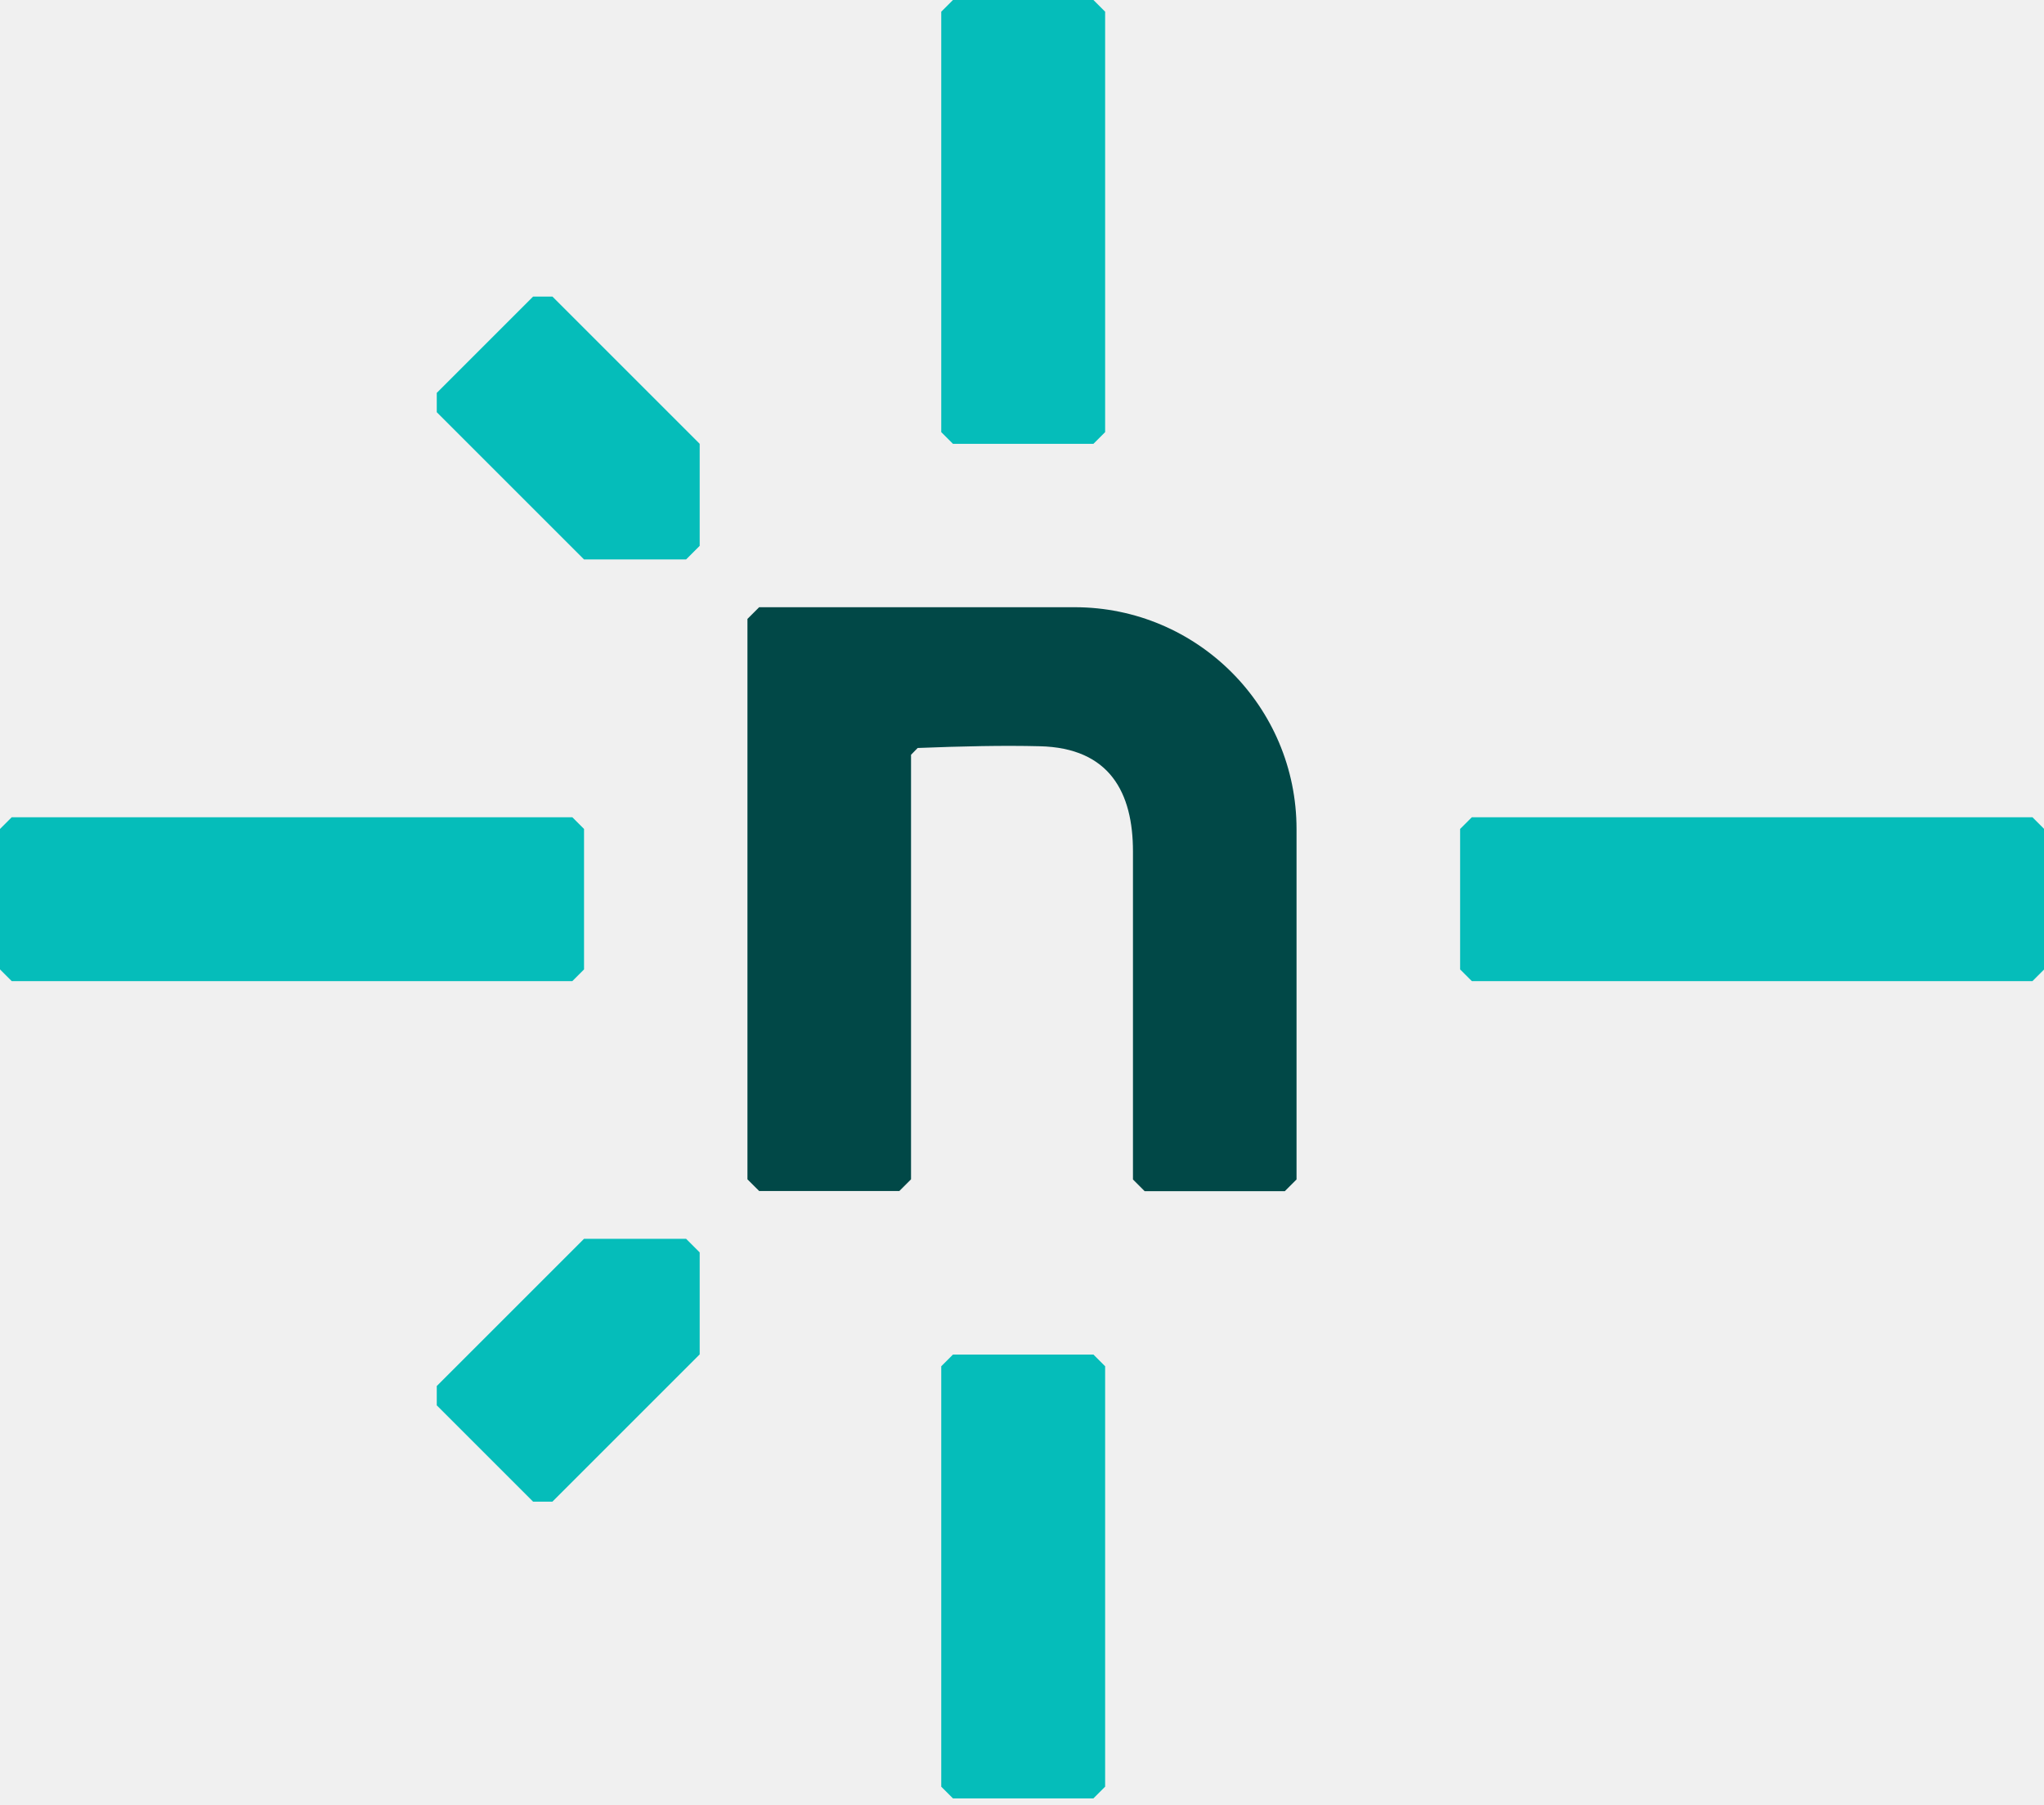
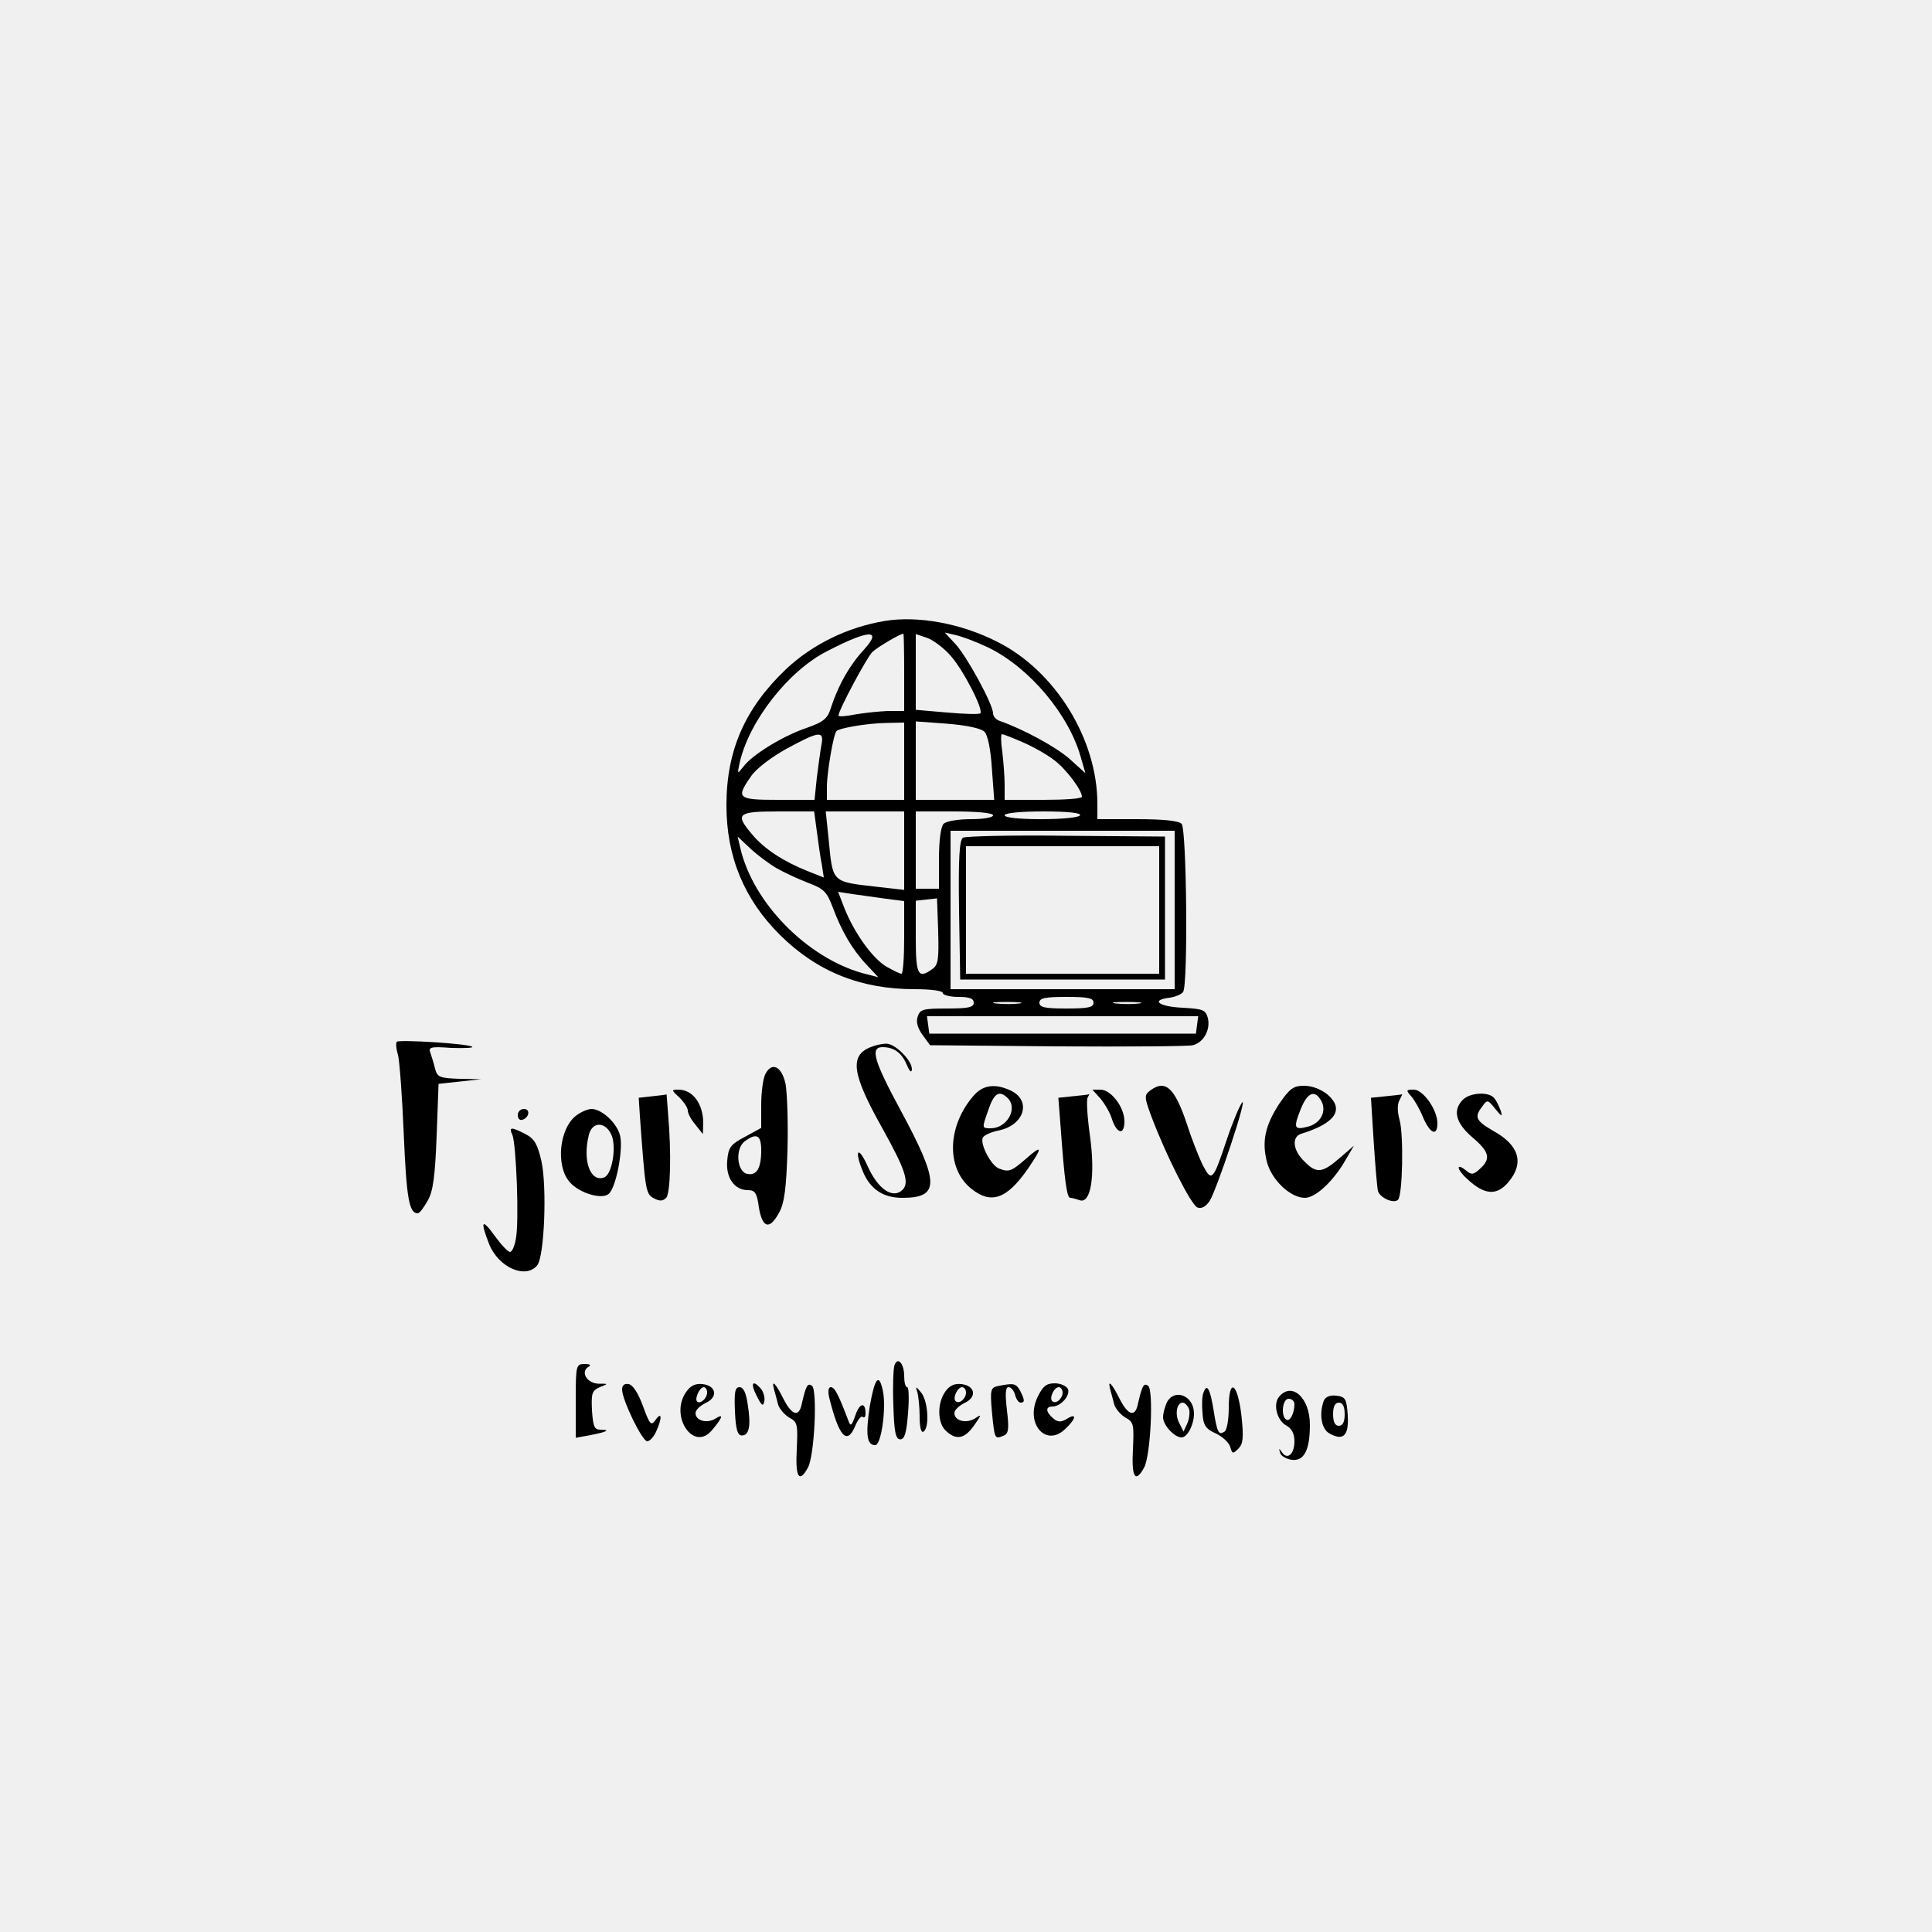
- <svg xmlns="http://www.w3.org/2000/svg" width="128" height="113" viewBox="0 0 128 113" fill="none">
-   <g clip-path="url(#clip0_236_138)">
-     <path d="M34.593 94.051H33.384L27.351 88.018V86.809L36.574 77.587H42.964L43.816 78.439V84.828L34.593 94.051Z" fill="#05BDBA" />
-     <path d="M27.351 25.816V24.607L33.384 18.574H34.593L43.816 27.797V34.187L42.964 35.039H36.574L27.351 25.816Z" fill="#05BDBA" />
-     <path d="M80.459 74.605H71.682L70.949 73.872V53.326C70.949 49.67 69.513 46.837 65.105 46.738C62.836 46.679 60.24 46.738 57.467 46.847L57.051 47.273V73.862L56.318 74.595H47.541L46.807 73.862V38.764L47.541 38.031H67.294C74.971 38.031 81.192 44.252 81.192 51.929V73.872L80.459 74.605Z" fill="#014847" />
-     <path d="M35.841 61.449H0.733L0 60.716V51.919L0.733 51.186H35.841L36.574 51.919V60.716L35.841 61.449Z" fill="#05BDBA" />
-     <path d="M127.277 61.449H92.169L91.436 60.716V51.919L92.169 51.186H127.277L128.01 51.919V60.716L127.277 61.449Z" fill="#05BDBA" />
-     <path d="M58.943 27.064V0.733L59.676 0H68.473L69.206 0.733V27.064L68.473 27.797H59.676L58.943 27.064Z" fill="#05BDBA" />
-     <path d="M58.943 111.902V85.571L59.676 84.838H68.473L69.206 85.571V111.902L68.473 112.635H59.676L58.943 111.902Z" fill="#05BDBA" />
+ <svg xmlns="http://www.w3.org/2000/svg" version="1.0" width="500pt" height="500pt" viewBox="0 0 500 500" preserveAspectRatio="xMidYMid meet">
+   <g transform="translate(0,500) scale(0.1,-0.1)" fill="#000000" stroke="none">
+     <path d="M2290 3393 c-97 -16 -188 -61 -256 -125 -106 -101 -154 -210 -154 -352 0 -133 46 -244 139 -336 96 -95 209 -140 348 -140 42 0 73 -4 73 -10 0 -5 18 -10 40 -10 29 0 40 -4 40 -15 0 -12 -14 -15 -69 -15 -62 0 -70 -2 -76 -21 -5 -14 0 -30 13 -48 l19 -26 329 -3 c181 -1 339 0 351 3 28 7 46 40 39 70 -6 22 -13 24 -66 27 -62 3 -83 20 -33 26 15 2 31 9 35 15 13 21 9 422 -4 435 -8 8 -48 12 -115 12 l-103 0 0 40 c0 167 -109 344 -259 419 -94 48 -206 68 -291 54z m-53 -73 c-38 -41 -67 -92 -86 -150 -9 -30 -19 -38 -64 -54 -62 -21 -141 -70 -163 -100 -16 -20 -16 -20 -10 9 24 108 126 239 227 290 108 56 143 57 96 5z m103 -60 l0 -100 -42 0 c-24 -1 -62 -5 -85 -9 -24 -5 -43 -6 -43 -3 0 14 74 152 88 165 14 13 72 47 80 47 1 0 2 -45 2 -100z m121 42 c32 -36 85 -139 76 -148 -2 -3 -41 -2 -86 2 l-81 7 0 98 0 98 30 -10 c16 -6 44 -27 61 -47z m97 22 c107 -52 210 -175 240 -287 l11 -38 -41 37 c-35 31 -120 77 -180 98 -10 3 -18 12 -18 20 0 23 -68 148 -98 180 l-27 29 30 -7 c17 -4 54 -18 83 -32z m-218 -294 l0 -100 -100 0 -100 0 0 34 c0 36 17 137 25 144 8 8 78 20 128 21 l47 1 0 -100z m208 76 c8 -8 16 -45 19 -95 l6 -81 -102 0 -101 0 0 101 0 102 82 -6 c49 -4 88 -12 96 -21z m-422 -33 c-3 -16 -8 -54 -12 -85 l-6 -58 -94 0 c-105 0 -110 4 -71 60 13 20 51 49 92 72 85 46 98 48 91 11z m521 6 c26 -11 63 -32 81 -46 31 -23 72 -78 72 -95 0 -5 -45 -8 -100 -8 l-100 0 0 39 c0 21 -3 59 -6 85 -4 25 -4 46 -1 46 3 0 27 -9 54 -21z m-533 -231 c4 -29 9 -68 13 -86 l5 -33 -43 17 c-62 25 -111 57 -142 94 -46 54 -39 60 67 60 l93 0 7 -52z m226 -49 l0 -102 -62 7 c-129 15 -122 8 -134 129 l-7 67 102 0 101 0 0 -101z m230 91 c0 -6 -26 -10 -58 -10 -32 0 -63 -5 -70 -12 -7 -7 -12 -43 -12 -90 l0 -78 -30 0 -30 0 0 100 0 100 100 0 c60 0 100 -4 100 -10z m225 0 c-3 -6 -48 -10 -101 -10 -56 0 -94 4 -94 10 0 6 40 10 101 10 64 0 98 -4 94 -10z m245 -245 l0 -205 -290 0 -290 0 0 205 0 205 290 0 290 0 0 -205z m-1030 108 c19 -11 56 -28 82 -38 40 -15 48 -23 63 -63 23 -62 51 -110 88 -149 l30 -32 -39 10 c-145 40 -285 182 -318 324 l-7 30 33 -31 c18 -17 49 -40 68 -51z m283 -79 l47 -6 0 -94 c0 -52 -3 -94 -7 -94 -5 0 -22 9 -40 19 -36 22 -82 87 -107 149 l-17 44 38 -6 c21 -3 59 -8 86 -12z m121 -181 c-38 -28 -44 -17 -44 81 l0 95 28 3 27 3 3 -85 c2 -71 0 -87 -14 -97z m416 -88 c0 -12 -14 -15 -70 -15 -56 0 -70 3 -70 15 0 12 14 15 70 15 56 0 70 -3 70 -15z m-192 -2 c-15 -2 -42 -2 -60 0 -18 2 -6 4 27 4 33 0 48 -2 33 -4z m310 0 c-15 -2 -42 -2 -60 0 -18 2 -6 4 27 4 33 0 48 -2 33 -4z m150 -55 l-3 -23 -345 0 -345 0 -3 23 -3 22 351 0 351 0 -3 -22z" />
+     <path d="M2492 2832 c-9 -7 -12 -51 -10 -188 l3 -179 265 0 265 0 0 185 0 185 -255 2 c-140 2 -261 -1 -268 -5z m508 -187 l0 -165 -250 0 -250 0 0 165 0 165 250 0 250 0 0 -165z" />
+     <path d="M1027 2304 c-3 -3 -2 -18 3 -34 4 -15 11 -109 15 -207 7 -165 14 -203 36 -203 5 0 16 15 26 33 14 24 19 64 23 167 l5 135 55 6 55 6 -56 1 c-51 2 -57 4 -63 26 -3 13 -9 32 -12 41 -6 15 0 17 54 13 34 -1 58 0 54 3 -9 8 -188 19 -195 13z" />
+     <path d="M2253 2290 c-55 -22 -48 -70 30 -209 60 -108 71 -141 53 -160 -25 -25 -64 1 -91 62 -25 55 -35 40 -11 -17 19 -44 52 -66 101 -66 98 0 97 39 -5 228 -68 126 -79 162 -46 162 29 0 49 -14 62 -44 8 -19 13 -24 14 -13 0 23 -44 67 -67 66 -10 0 -28 -4 -40 -9z" />
+     <path d="M1981 2221 c-6 -11 -11 -47 -11 -80 l0 -60 -42 -23 c-38 -20 -43 -28 -46 -62 -4 -44 19 -76 53 -76 19 0 24 -7 29 -45 9 -54 28 -59 53 -12 13 24 18 62 21 162 2 72 -1 148 -5 170 -10 45 -35 58 -52 26z m-11 -198 c0 -47 -12 -66 -36 -61 -27 5 -32 65 -7 84 31 23 43 17 43 -23z" />
+     <path d="M2523 2168 c-71 -78 -76 -189 -11 -243 52 -43 93 -29 148 50 39 57 38 64 -5 26 -38 -33 -44 -35 -70 -25 -20 8 -48 61 -42 79 3 7 21 15 40 19 68 13 88 78 32 104 -39 18 -69 14 -92 -10z m85 -10 c27 -27 -2 -78 -44 -78 -23 0 -23 0 -7 45 15 46 29 55 51 33z" />
+     <path d="M2977 2178 c-16 -12 -16 -17 3 -68 38 -101 103 -229 119 -235 10 -4 21 2 31 16 19 29 102 280 84 255 -7 -10 -25 -53 -39 -95 -36 -108 -39 -111 -63 -65 -10 21 -29 69 -41 107 -31 92 -55 114 -94 85z" />
+     <path d="M3311 2144 c-37 -57 -46 -98 -32 -152 13 -47 61 -92 98 -92 28 0 75 44 107 101 l20 34 -37 -32 c-45 -39 -60 -41 -92 -8 -29 28 -33 63 -7 71 88 27 112 63 68 101 -17 14 -40 23 -61 23 -28 0 -37 -7 -64 -46z m109 6 c14 -27 -3 -58 -36 -66 -35 -9 -37 -3 -18 45 18 45 37 52 54 21z" />
+     <path d="M1758 2160 c12 -12 22 -27 22 -34 0 -8 9 -24 20 -37 l19 -24 1 28 c0 50 -27 87 -64 87 -19 0 -19 -1 2 -20z" />
+     <path d="M2847 2158 c11 -13 25 -36 30 -52 13 -41 33 -45 33 -8 0 37 -35 82 -62 82 l-21 0 20 -22z" />
+     <path d="M3652 2163 c9 -10 23 -35 31 -55 18 -42 37 -50 37 -15 0 35 -37 87 -61 87 -20 0 -21 -1 -7 -17z" />
+     <path d="M1689 2163 l-36 -4 3 -47 c14 -193 15 -202 36 -213 15 -8 23 -8 32 1 11 11 14 115 5 217 -2 29 -4 52 -4 51 0 -1 -16 -3 -36 -5z" />
+     <path d="M2777 2163 l-38 -4 6 -77 c10 -139 16 -182 25 -182 5 0 15 -3 24 -6 29 -11 41 63 27 165 -7 50 -10 95 -6 101 3 5 5 9 3 8 -2 -1 -20 -3 -41 -5z" />
+     <path d="M3587 2163 l-39 -4 7 -112 c4 -62 9 -120 11 -129 5 -18 41 -34 52 -23 12 11 15 169 4 207 -6 21 -6 41 0 51 5 10 8 16 6 15 -2 -1 -20 -3 -41 -5z" />
+     <path d="M3786 2154 c-27 -27 -19 -60 24 -97 45 -38 49 -56 20 -82 -16 -15 -22 -16 -35 -5 -28 23 -26 4 3 -22 44 -41 76 -43 106 -7 41 49 28 95 -39 132 -45 26 -50 36 -30 62 14 20 15 20 35 -5 16 -20 19 -21 14 -5 -4 11 -11 26 -17 33 -13 17 -62 15 -81 -4z" />
+     <path d="M1340 2114 c0 -9 5 -14 12 -12 18 6 21 28 4 28 -9 0 -16 -7 -16 -16z" />
+     <path d="M1494 2115 c-47 -32 -57 -133 -19 -175 25 -28 82 -45 100 -30 19 15 38 113 30 150 -7 32 -47 70 -74 70 -9 0 -26 -7 -37 -15z m90 -56 c11 -34 -1 -98 -20 -106 -36 -14 -57 43 -40 110 9 37 46 34 60 -4z" />
+     <path d="M1326 2063 c10 -24 18 -226 9 -269 -3 -19 -10 -34 -15 -34 -6 0 -23 19 -40 42 -33 46 -38 39 -14 -22 24 -60 94 -91 124 -55 19 22 26 204 11 271 -10 43 -18 57 -41 69 -37 19 -44 19 -34 -2z" />
+     <path d="M2315 1467 c-3 -7 -5 -54 -3 -103 2 -71 6 -89 18 -89 11 0 16 16 20 68 3 37 2 67 -2 67 -5 0 -8 13 -8 29 0 32 -17 51 -25 28z" />
+     <path d="M1490 1375 l0 -96 38 7 c42 8 54 14 26 14 -16 0 -19 8 -22 50 -2 44 0 51 20 60 23 9 23 9 -3 9 -30 1 -47 30 -27 43 9 5 6 8 -9 8 -22 0 -23 -3 -23 -95z" />
+     <path d="M2251 1361 c-11 -73 -8 -101 14 -101 16 0 29 97 20 140 -10 48 -21 35 -34 -39z" />
+     <path d="M1610 1404 c0 -27 52 -134 65 -134 6 0 17 11 23 25 16 35 15 53 -1 31 -12 -17 -15 -14 -33 35 -12 33 -26 55 -37 57 -11 2 -17 -3 -17 -14z" />
+     <path d="M1776 1398 c-44 -62 18 -156 66 -100 28 33 32 45 10 31 -22 -14 -52 -6 -52 14 0 8 12 19 26 26 33 15 28 45 -8 49 -18 2 -31 -4 -42 -20z m54 -2 c0 -15 -18 -31 -26 -23 -7 7 7 37 17 37 5 0 9 -6 9 -14z" />
+     <path d="M1958 1388 c13 -26 17 -29 20 -15 2 10 -2 24 -8 32 -22 26 -29 16 -12 -17z" />
+     <path d="M2003 1405 c3 -11 8 -29 11 -41 4 -11 17 -26 29 -33 21 -11 22 -18 19 -82 -4 -72 6 -89 29 -47 17 31 25 203 10 212 -11 7 -15 1 -26 -47 -7 -35 -25 -31 -47 12 -20 40 -32 53 -25 26z" />
+     <path d="M2446 1398 c-21 -30 -20 -81 2 -101 27 -25 48 -21 73 14 20 29 20 30 2 18 -23 -14 -53 -6 -53 14 0 8 12 19 26 26 33 15 28 45 -8 49 -18 2 -31 -4 -42 -20z m54 -2 c0 -16 -18 -31 -27 -22 -8 8 5 36 17 36 5 0 10 -6 10 -14z" />
+     <path d="M2583 1413 c-19 -4 -21 -9 -16 -66 7 -71 7 -72 29 -63 14 5 16 16 10 66 -5 42 -4 60 4 60 7 0 14 -9 17 -20 3 -11 9 -20 14 -20 12 0 11 7 -1 31 -11 19 -16 20 -57 12z" />
+     <path d="M2685 1384 c-32 -68 21 -130 71 -83 29 27 32 44 5 27 -15 -9 -23 -9 -35 1 -20 17 -21 31 -2 31 21 0 46 28 40 45 -4 8 -19 15 -34 15 -22 0 -31 -7 -45 -36z m65 12 c0 -16 -18 -31 -27 -22 -8 8 5 36 17 36 5 0 10 -6 10 -14z" />
+     <path d="M2873 1405 c3 -11 8 -29 11 -41 4 -11 17 -26 29 -33 21 -11 22 -18 19 -82 -4 -72 6 -89 29 -47 17 31 25 203 10 212 -11 7 -15 1 -26 -47 -7 -35 -25 -31 -47 12 -20 40 -32 53 -25 26z" />
+     <path d="M1902 1348 c2 -48 7 -63 18 -63 19 0 24 26 15 81 -4 29 -11 44 -21 44 -12 0 -14 -13 -12 -62z" />
+     <path d="M2146 1383 c25 -101 46 -124 67 -74 7 17 16 28 20 24 4 -3 7 0 7 9 0 30 -15 28 -26 -4 -10 -29 -13 -31 -19 -13 -26 68 -35 85 -45 85 -6 0 -8 -10 -4 -27z" />
+     <path d="M2374 1397 c3 -10 6 -39 6 -63 0 -28 4 -43 10 -39 16 10 12 79 -6 101 -14 17 -15 17 -10 1z" />
+     <path d="M3115 1397 c-4 -8 -5 -32 -3 -53 2 -33 8 -42 35 -54 17 -8 34 -24 37 -35 5 -18 7 -18 21 -4 12 12 14 28 8 84 -10 87 -33 102 -33 21 0 -30 -5 -58 -11 -61 -15 -10 -19 -3 -28 54 -9 56 -17 72 -26 48z" />
+     <path d="M3310 1385 c-16 -20 -5 -62 20 -75 13 -7 20 -21 20 -40 0 -33 -18 -49 -32 -29 -8 12 -9 11 -5 -1 2 -8 16 -16 30 -18 32 -4 47 25 47 91 0 70 -47 112 -80 72z m40 -19 c0 -24 -12 -46 -21 -40 -15 9 -10 54 6 54 8 0 15 -6 15 -14z" />
+     <path d="M3020 1371 c-5 -11 -10 -28 -10 -39 0 -20 29 -52 48 -52 15 0 32 33 32 62 0 46 -50 66 -70 29z m57 -17 c3 -8 1 -25 -4 -37 l-10 -22 -11 22 c-12 22 -7 53 9 53 5 0 12 -7 16 -16z" />
+     <path d="M3426 1375 c-13 -35 -6 -74 15 -85 36 -20 50 -5 47 47 -3 43 -6 48 -29 51 -17 2 -29 -3 -33 -13z m54 -35 c0 -20 -5 -30 -15 -30 -10 0 -15 10 -15 30 0 20 5 30 15 30 10 0 15 -10 15 -30z" />
  </g>
-   <defs>
-     <clipPath id="clip0_236_138">
-       <rect width="128" height="112.635" fill="white" />
-     </clipPath>
-   </defs>
</svg>
